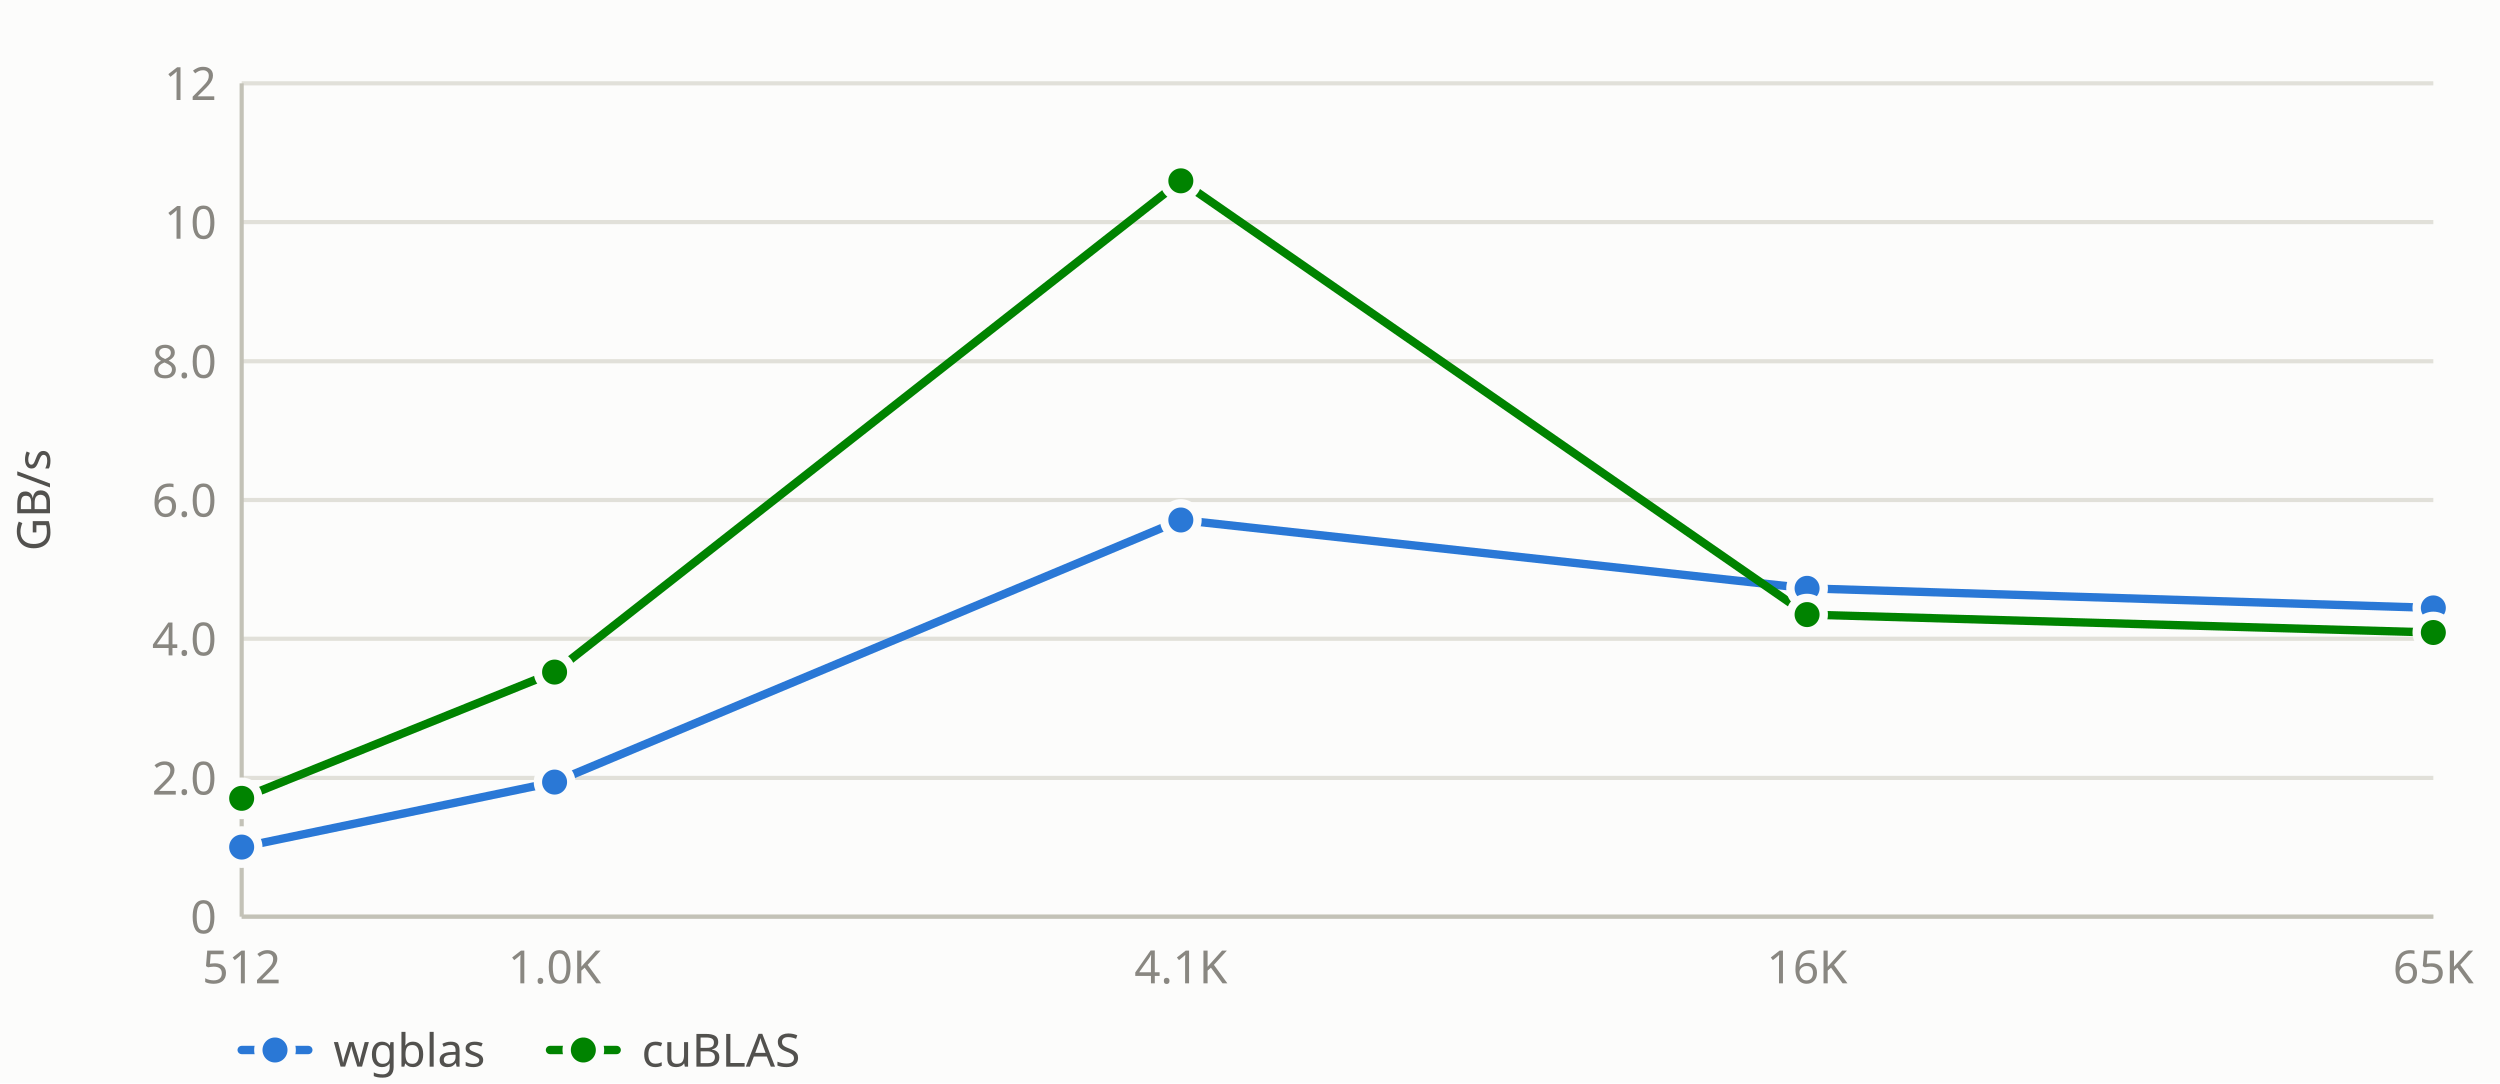
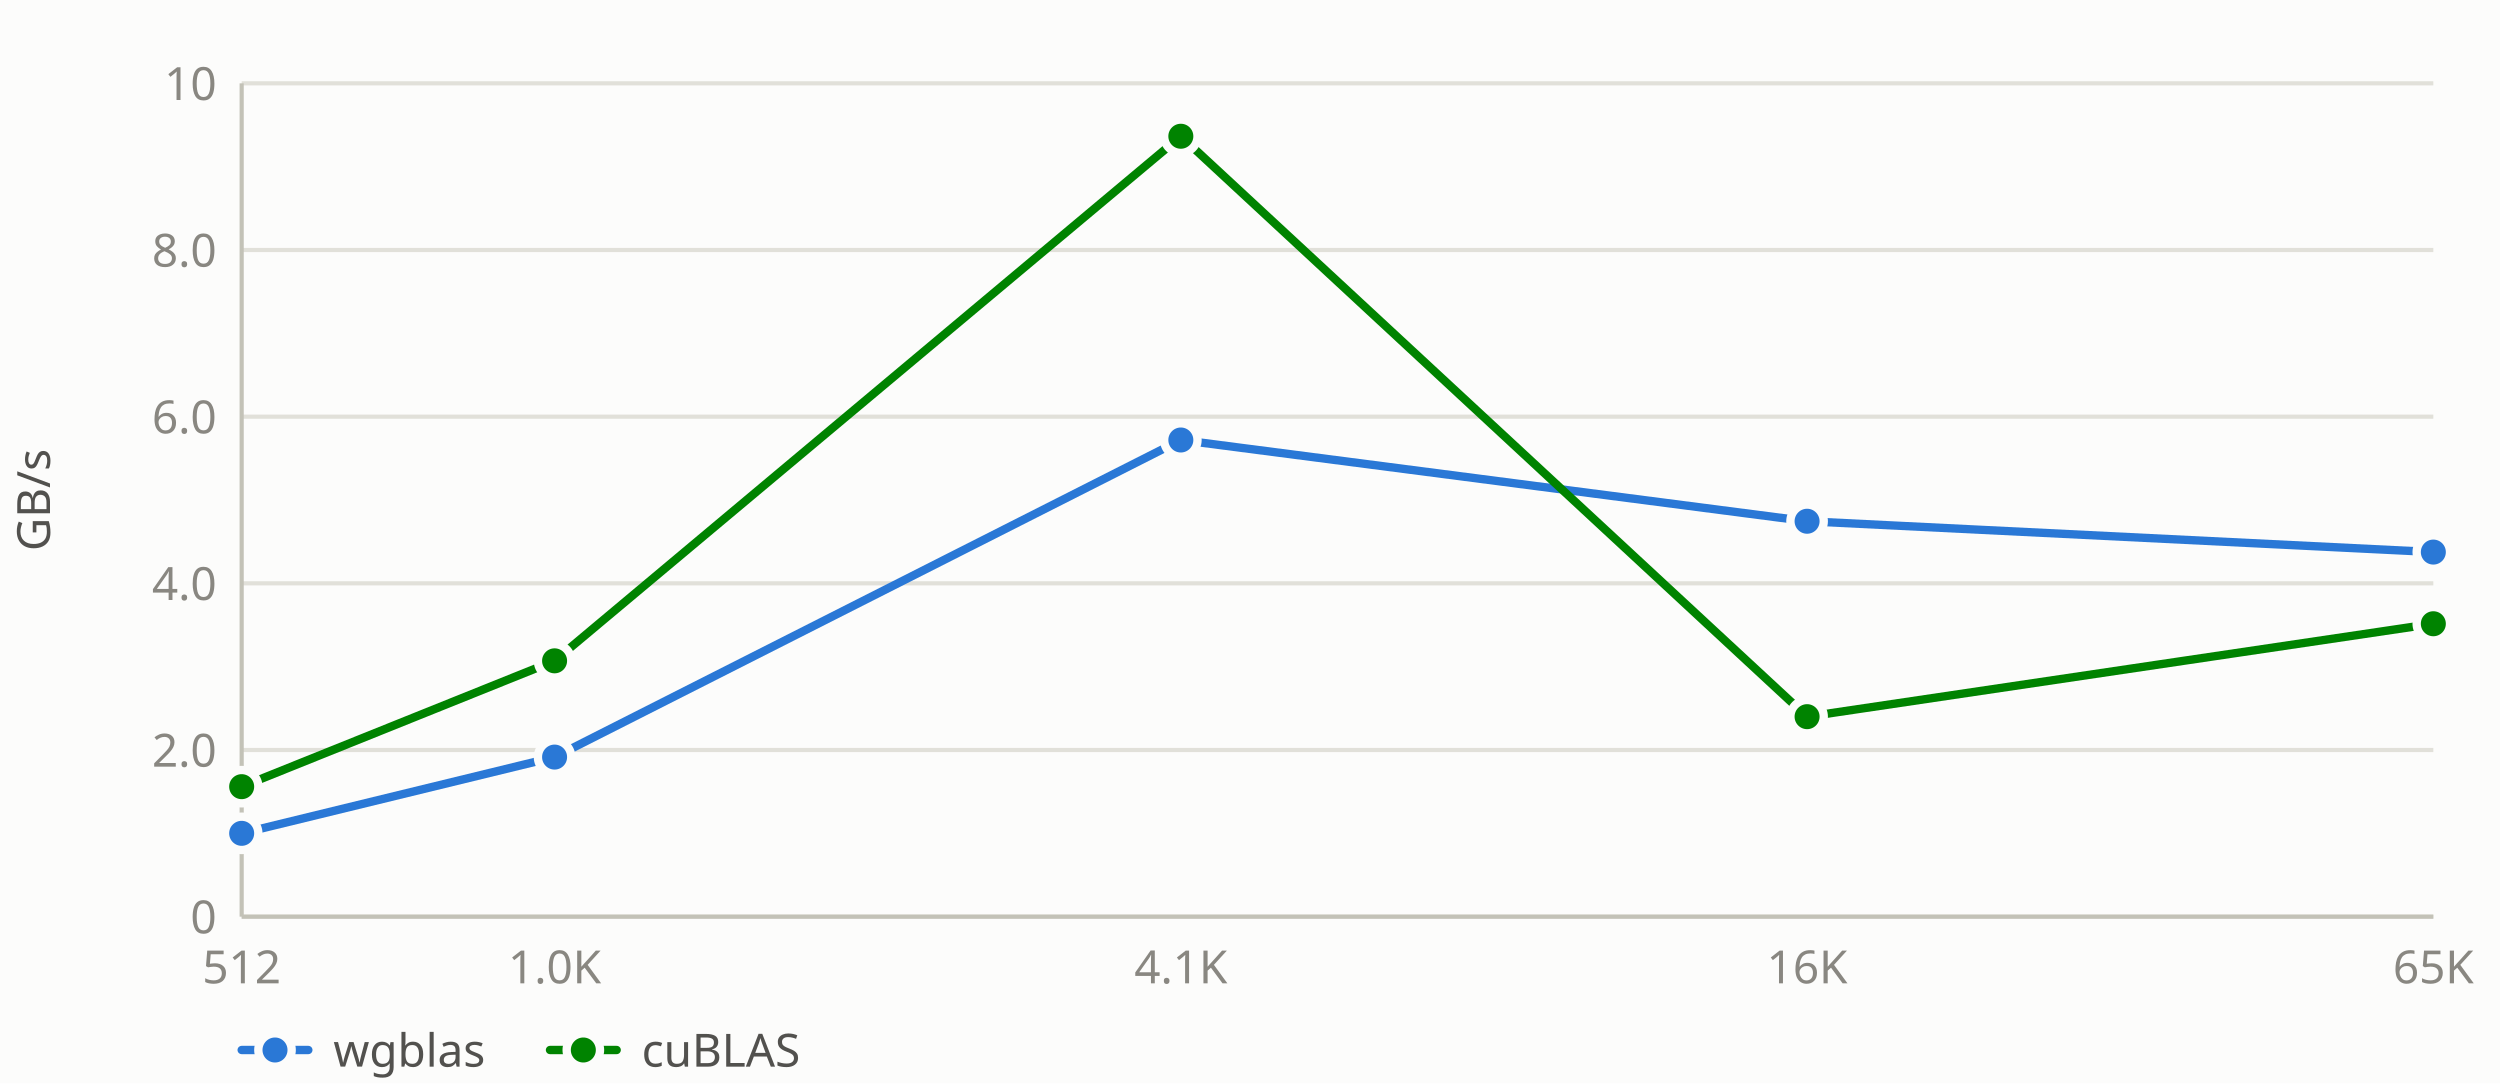
<svg xmlns="http://www.w3.org/2000/svg" id="bc-saxpy-stride256-nvidia_geforce_gtx_1650-gbs" viewBox="0 0 600 260" width="600" height="260" role="img" aria-label="GB/s vs n">
  <style>#bc-saxpy-stride256-nvidia_geforce_gtx_1650-gbs .bg{fill:#fcfcfb}#bc-saxpy-stride256-nvidia_geforce_gtx_1650-gbs .gr{stroke:#e1e0d9;stroke-width:1;fill:none}#bc-saxpy-stride256-nvidia_geforce_gtx_1650-gbs .ax{stroke:#c3c2b7;stroke-width:1;fill:none}#bc-saxpy-stride256-nvidia_geforce_gtx_1650-gbs .at{fill:#898781;font:11px/1 system-ui,sans-serif}#bc-saxpy-stride256-nvidia_geforce_gtx_1650-gbs .lt{fill:#52514e;font:11px/1 system-ui,sans-serif}#bc-saxpy-stride256-nvidia_geforce_gtx_1650-gbs .ln1{stroke:#2a78d6;fill:none;stroke-width:2;stroke-linejoin:round;stroke-linecap:round}#bc-saxpy-stride256-nvidia_geforce_gtx_1650-gbs .mk1{fill:#2a78d6;stroke:#fcfcfb;stroke-width:2}#bc-saxpy-stride256-nvidia_geforce_gtx_1650-gbs .ln2{stroke:#008300;fill:none;stroke-width:2;stroke-linejoin:round;stroke-linecap:round}#bc-saxpy-stride256-nvidia_geforce_gtx_1650-gbs .mk2{fill:#008300;stroke:#fcfcfb;stroke-width:2}@media(prefers-color-scheme:dark){#bc-saxpy-stride256-nvidia_geforce_gtx_1650-gbs .bg{fill:#1a1a19}#bc-saxpy-stride256-nvidia_geforce_gtx_1650-gbs .gr{stroke:#2c2c2a}#bc-saxpy-stride256-nvidia_geforce_gtx_1650-gbs .ax{stroke:#383835}#bc-saxpy-stride256-nvidia_geforce_gtx_1650-gbs .at{fill:#898781}#bc-saxpy-stride256-nvidia_geforce_gtx_1650-gbs .lt{fill:#c3c2b7}#bc-saxpy-stride256-nvidia_geforce_gtx_1650-gbs .ln1{stroke:#3987e5}#bc-saxpy-stride256-nvidia_geforce_gtx_1650-gbs .mk1{fill:#3987e5;stroke:#1a1a19}#bc-saxpy-stride256-nvidia_geforce_gtx_1650-gbs .ln2{stroke:#008300}#bc-saxpy-stride256-nvidia_geforce_gtx_1650-gbs .mk2{fill:#008300;stroke:#1a1a19}}:root[data-theme=dark] #bc-saxpy-stride256-nvidia_geforce_gtx_1650-gbs .bg{fill:#1a1a19}:root[data-theme=dark] #bc-saxpy-stride256-nvidia_geforce_gtx_1650-gbs .gr{stroke:#2c2c2a}:root[data-theme=dark] #bc-saxpy-stride256-nvidia_geforce_gtx_1650-gbs .ax{stroke:#383835}:root[data-theme=dark] #bc-saxpy-stride256-nvidia_geforce_gtx_1650-gbs .lt{fill:#c3c2b7}:root[data-theme=dark] #bc-saxpy-stride256-nvidia_geforce_gtx_1650-gbs .ln1{stroke:#3987e5}:root[data-theme=dark] #bc-saxpy-stride256-nvidia_geforce_gtx_1650-gbs .mk1{fill:#3987e5;stroke:#1a1a19}:root[data-theme=dark] #bc-saxpy-stride256-nvidia_geforce_gtx_1650-gbs .mk2{stroke:#1a1a19}</style>
  <rect class="bg" width="600" height="260" />
  <line class="gr" x1="58" y1="220.0" x2="584" y2="220.0" />
-   <line class="gr" x1="58" y1="186.7" x2="584" y2="186.7" />
-   <line class="gr" x1="58" y1="153.3" x2="584" y2="153.3" />
-   <line class="gr" x1="58" y1="120.0" x2="584" y2="120.0" />
-   <line class="gr" x1="58" y1="86.7" x2="584" y2="86.7" />
-   <line class="gr" x1="58" y1="53.3" x2="584" y2="53.3" />
+   <line class="gr" x1="58" y1="180.0" x2="584" y2="180.0" />
+   <line class="gr" x1="58" y1="140.0" x2="584" y2="140.0" />
+   <line class="gr" x1="58" y1="100.0" x2="584" y2="100.0" />
+   <line class="gr" x1="58" y1="60.0" x2="584" y2="60.0" />
  <line class="gr" x1="58" y1="20.0" x2="584" y2="20.0" />
  <line class="ax" x1="58" y1="20" x2="58" y2="220" />
  <line class="ax" x1="58" y1="220" x2="584" y2="220" />
  <text class="at" x="52" y="224.0" text-anchor="end">0</text>
-   <text class="at" x="52" y="190.7" text-anchor="end">2.0</text>
-   <text class="at" x="52" y="157.3" text-anchor="end">4.0</text>
-   <text class="at" x="52" y="124.0" text-anchor="end">6.0</text>
-   <text class="at" x="52" y="90.7" text-anchor="end">8.0</text>
-   <text class="at" x="52" y="57.3" text-anchor="end">10</text>
-   <text class="at" x="52" y="24.0" text-anchor="end">12</text>
+   <text class="at" x="52" y="184.0" text-anchor="end">2.0</text>
+   <text class="at" x="52" y="144.0" text-anchor="end">4.0</text>
+   <text class="at" x="52" y="104.0" text-anchor="end">6.0</text>
+   <text class="at" x="52" y="64.0" text-anchor="end">8.0</text>
+   <text class="at" x="52" y="24.0" text-anchor="end">10</text>
  <text class="lt" x="12" y="120.0" text-anchor="middle" transform="rotate(-90 12 120.0)">GB/s</text>
  <text class="at" x="58.0" y="236" text-anchor="middle">512</text>
  <text class="at" x="133.1" y="236" text-anchor="middle">1.0K</text>
  <text class="at" x="283.4" y="236" text-anchor="middle">4.1K</text>
  <text class="at" x="433.7" y="236" text-anchor="middle">16K</text>
  <text class="at" x="584.0" y="236" text-anchor="middle">65K</text>
-   <polyline class="ln1" points="58.0,203.3 133.1,187.7 283.4,124.8 433.7,141.2 584.0,145.9" />
-   <polyline class="ln2" points="58.0,191.6 133.1,161.3 283.4,43.4 433.7,147.5 584.0,151.8" />
-   <circle class="mk1" cx="58.0" cy="203.3" r="4" />
-   <circle class="mk1" cx="133.1" cy="187.7" r="4" />
-   <circle class="mk1" cx="283.4" cy="124.8" r="4" />
-   <circle class="mk1" cx="433.7" cy="141.2" r="4" />
-   <circle class="mk1" cx="584.0" cy="145.9" r="4" />
-   <circle class="mk2" cx="58.0" cy="191.6" r="4" />
-   <circle class="mk2" cx="133.1" cy="161.3" r="4" />
-   <circle class="mk2" cx="283.4" cy="43.4" r="4" />
-   <circle class="mk2" cx="433.7" cy="147.5" r="4" />
-   <circle class="mk2" cx="584.0" cy="151.8" r="4" />
+   <polyline class="ln1" points="58.0,200.0 133.1,181.7 283.4,105.6 433.7,125.1 584.0,132.5" />
+   <polyline class="ln2" points="58.0,188.8 133.1,158.6 283.4,32.7 433.7,172.0 584.0,149.7" />
+   <circle class="mk1" cx="58.0" cy="200.0" r="4" />
+   <circle class="mk1" cx="133.1" cy="181.7" r="4" />
+   <circle class="mk1" cx="283.4" cy="105.6" r="4" />
+   <circle class="mk1" cx="433.7" cy="125.1" r="4" />
+   <circle class="mk1" cx="584.0" cy="132.5" r="4" />
+   <circle class="mk2" cx="58.0" cy="188.8" r="4" />
+   <circle class="mk2" cx="133.1" cy="158.6" r="4" />
+   <circle class="mk2" cx="283.4" cy="32.7" r="4" />
+   <circle class="mk2" cx="433.7" cy="172.0" r="4" />
+   <circle class="mk2" cx="584.0" cy="149.7" r="4" />
  <line class="ln1" x1="58" y1="252" x2="74" y2="252" />
  <circle class="mk1" cx="66" cy="252" r="4" />
  <text class="lt" x="80" y="256">wgblas</text>
  <line class="ln2" x1="132" y1="252" x2="148" y2="252" />
  <circle class="mk2" cx="140" cy="252" r="4" />
  <text class="lt" x="154" y="256">cuBLAS</text>
</svg>
